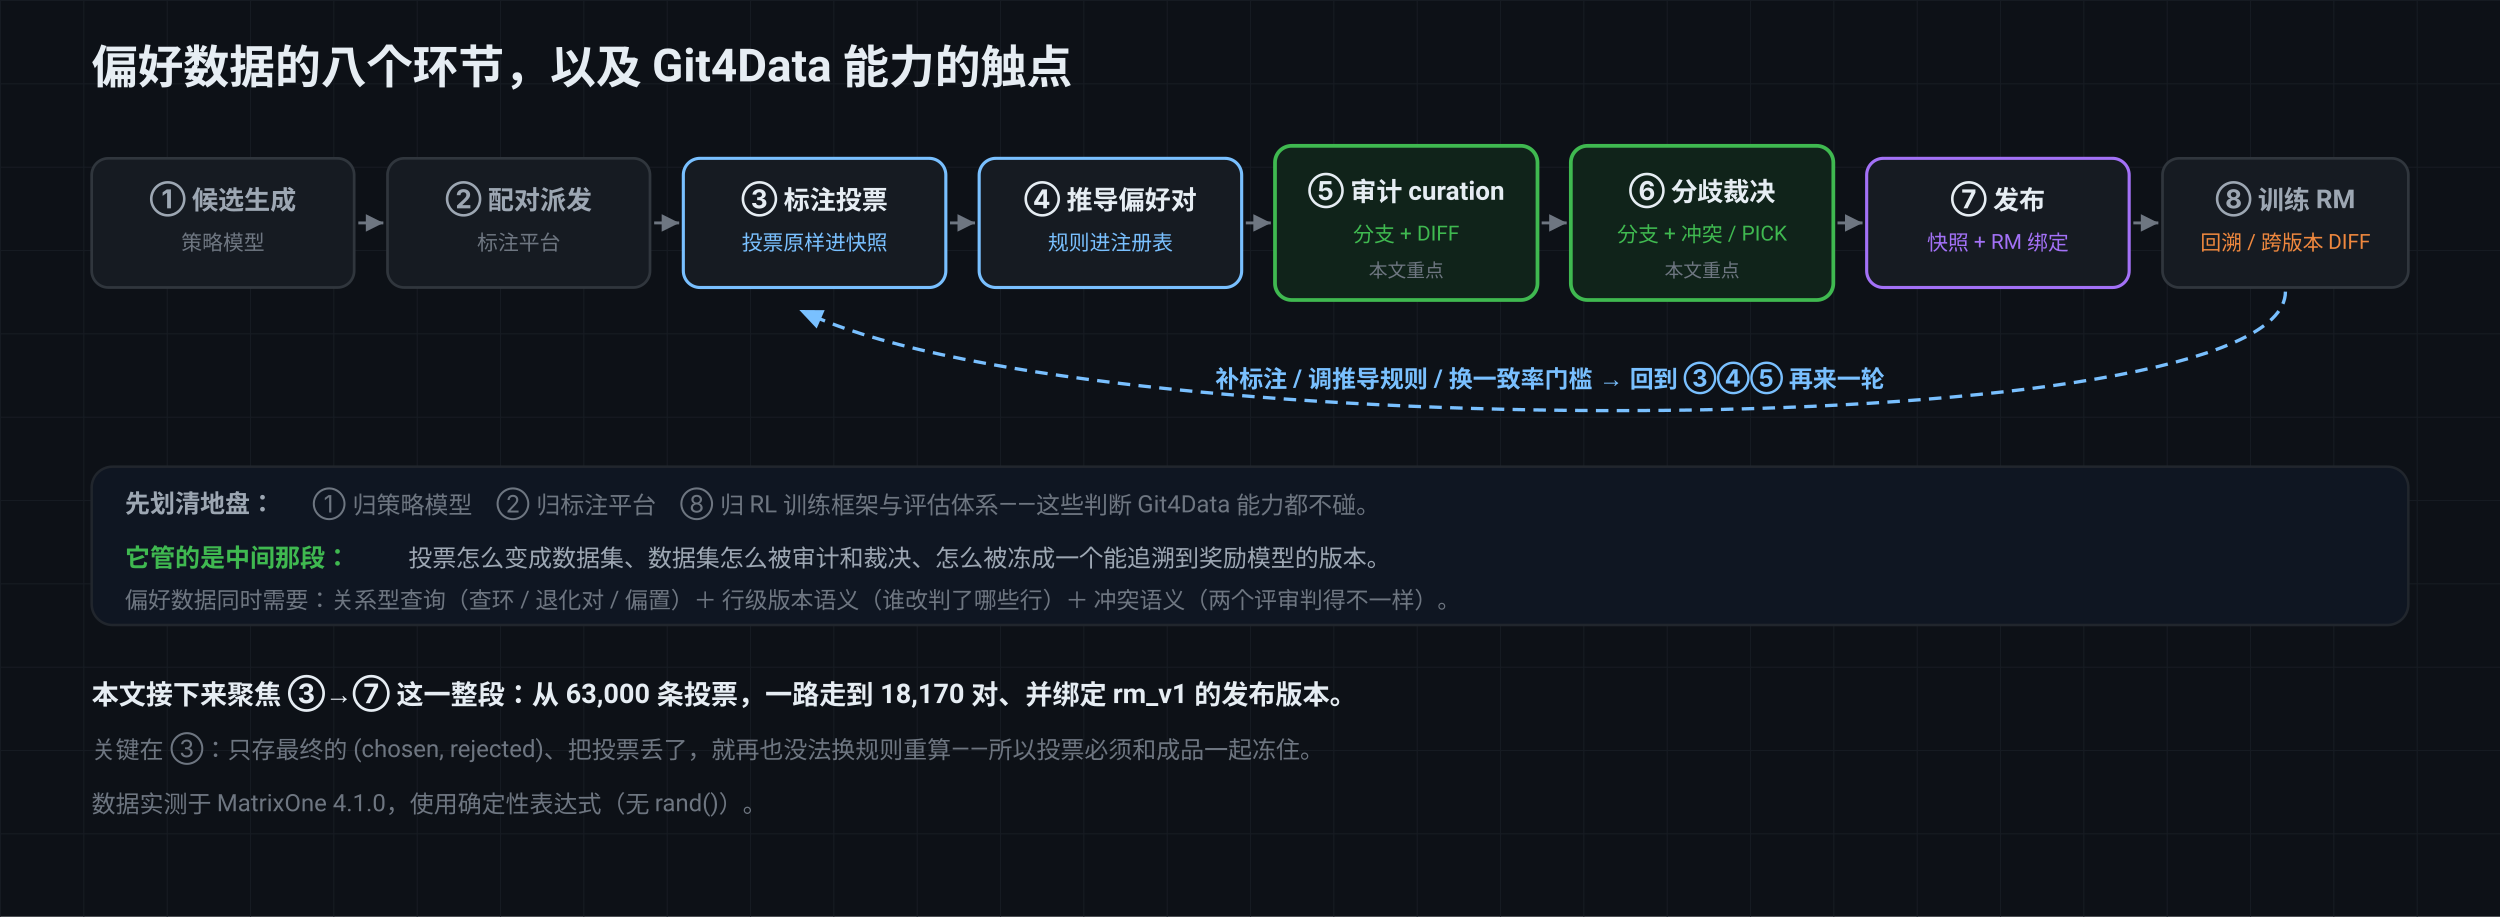
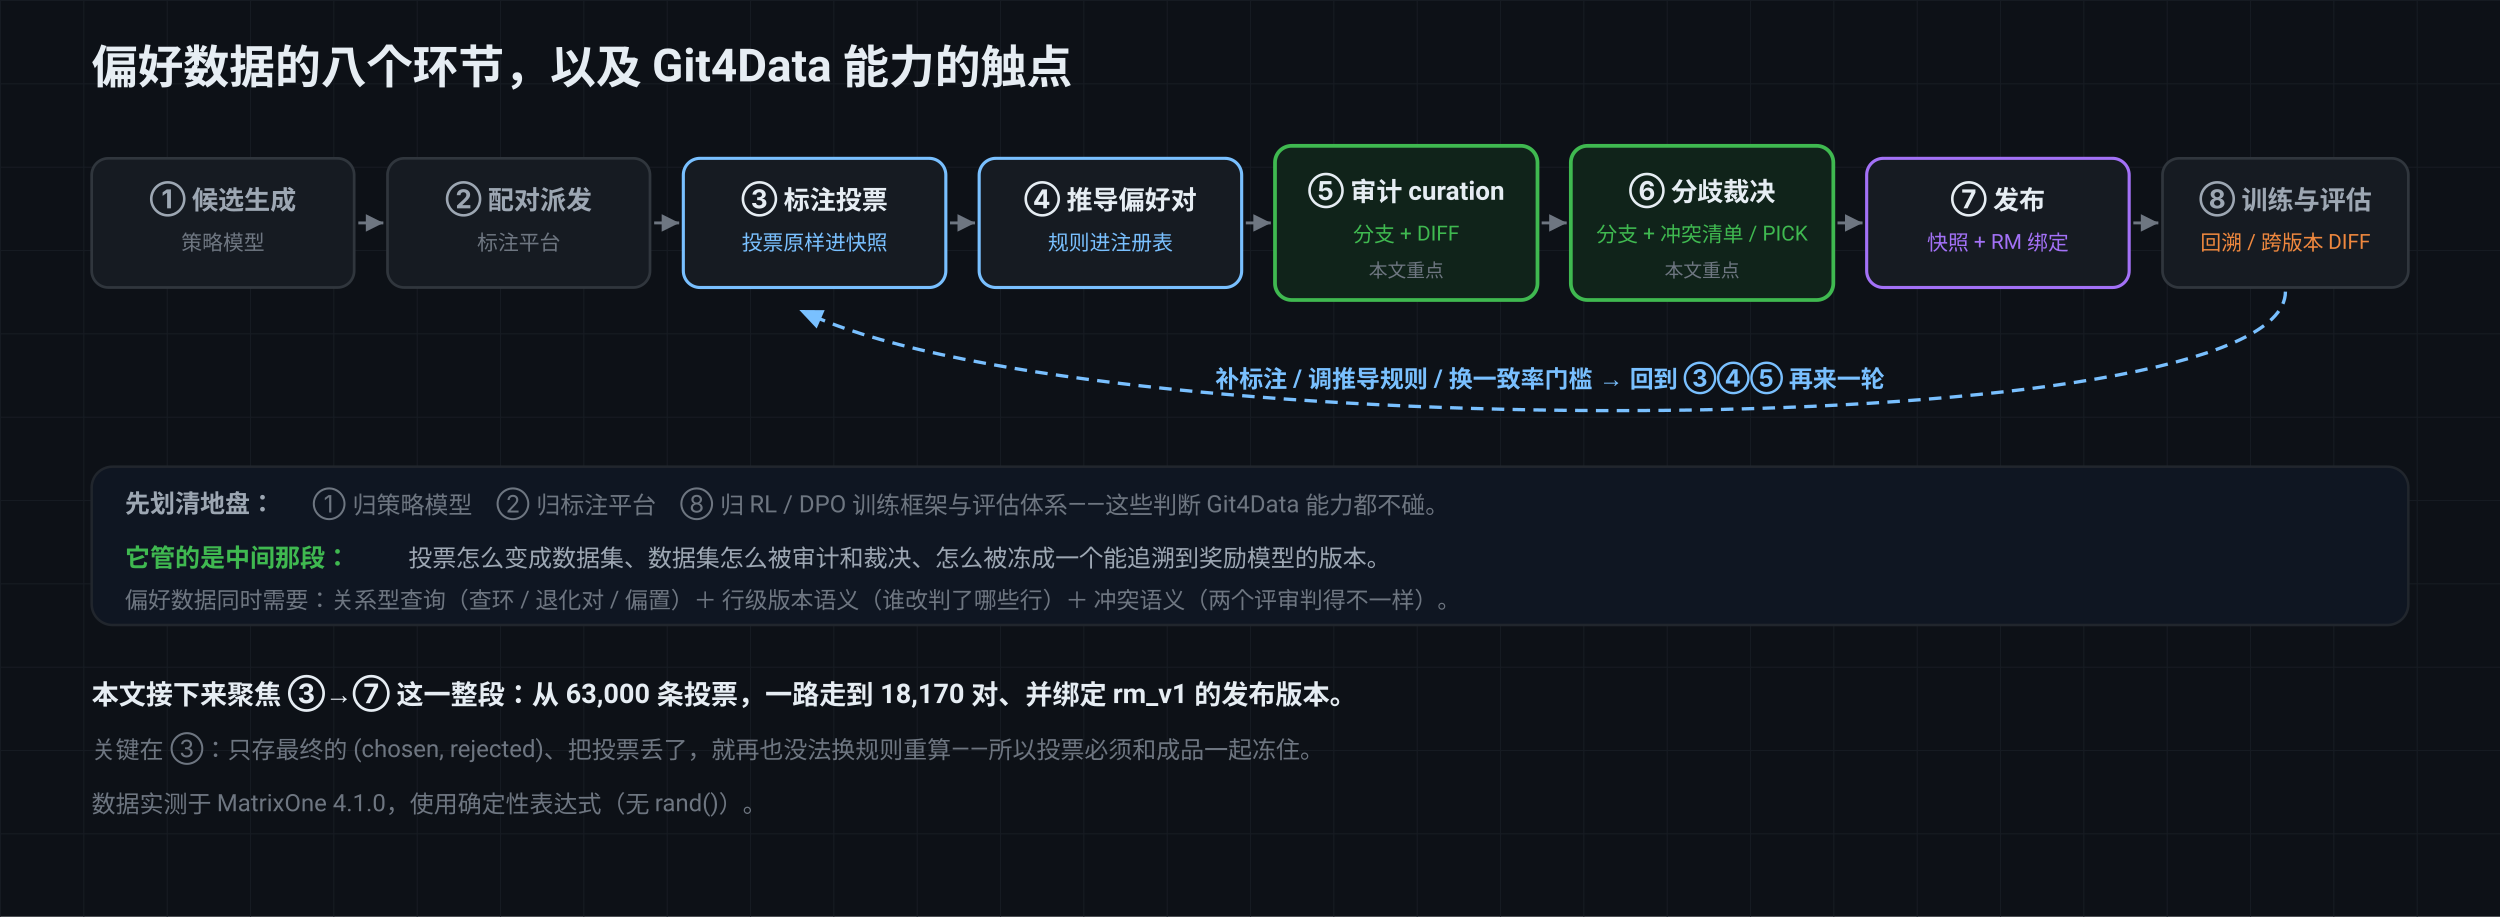
<svg xmlns="http://www.w3.org/2000/svg" viewBox="0 0 1200 440" font-family="-apple-system,'Segoe UI',Roboto,'PingFang SC','Microsoft YaHei',Arial,sans-serif">
  <defs>
    <pattern id="g" width="40" height="40" patternUnits="userSpaceOnUse">
      <path d="M40 0H0V40" fill="none" stroke="#161B22" stroke-width="1" />
    </pattern>
    <marker id="a" markerWidth="8" markerHeight="8" refX="6" refY="3" orient="auto">
      <path d="M0 0L6 3L0 6Z" fill="#6E7681" />
    </marker>
    <marker id="al" markerWidth="9" markerHeight="9" refX="2" refY="3" orient="auto">
      <path d="M0 0L7 3L0 6Z" fill="#79C0FF" />
    </marker>
  </defs>
  <rect width="1200" height="440" fill="#0D1117" />
  <rect width="1200" height="440" fill="url(#g)" />
  <text x="44" y="40" fill="#E6EDF3" font-size="22" font-weight="700">偏好数据的八个环节，以及 Git4Data 能力的触点</text>
  <g>
    <rect x="44" y="76" width="126" height="62" rx="8" fill="#161B22" stroke="#30363D" stroke-width="1.3" />
    <text x="107" y="100" fill="#9DA7B3" font-size="12.5" text-anchor="middle" font-weight="700">① 候选生成</text>
    <text x="107" y="120" fill="#6E7681" font-size="10" text-anchor="middle">策略模型</text>
    <rect x="186" y="76" width="126" height="62" rx="8" fill="#161B22" stroke="#30363D" stroke-width="1.3" />
    <text x="249" y="100" fill="#9DA7B3" font-size="12.5" text-anchor="middle" font-weight="700">② 配对派发</text>
    <text x="249" y="120" fill="#6E7681" font-size="10" text-anchor="middle">标注平台</text>
    <rect x="328" y="76" width="126" height="62" rx="8" fill="#161B22" stroke="#79C0FF" stroke-width="1.5" />
    <text x="391" y="100" fill="#E6EDF3" font-size="12.5" text-anchor="middle" font-weight="700">③ 标注投票</text>
    <text x="391" y="120" fill="#79C0FF" font-size="10" text-anchor="middle">投票原样进快照</text>
    <rect x="470" y="76" width="126" height="62" rx="8" fill="#161B22" stroke="#79C0FF" stroke-width="1.5" />
    <text x="533" y="100" fill="#E6EDF3" font-size="12.5" text-anchor="middle" font-weight="700">④ 推导偏好对</text>
    <text x="533" y="120" fill="#79C0FF" font-size="10" text-anchor="middle">规则进注册表</text>
    <rect x="612" y="70" width="126" height="74" rx="8" fill="#10231A" stroke="#3FB950" stroke-width="1.8" />
    <text x="675" y="96" fill="#E6EDF3" font-size="12.5" text-anchor="middle" font-weight="700">⑤ 审计 curation</text>
    <text x="675" y="116" fill="#3FB950" font-size="10" text-anchor="middle">分支 + DIFF</text>
    <text x="675" y="133" fill="#6E7681" font-size="9" text-anchor="middle">本文重点</text>
    <rect x="754" y="70" width="126" height="74" rx="8" fill="#10231A" stroke="#3FB950" stroke-width="1.8" />
    <text x="817" y="96" fill="#E6EDF3" font-size="12.5" text-anchor="middle" font-weight="700">⑥ 分歧裁决</text>
-     <text x="817" y="116" fill="#3FB950" font-size="10" text-anchor="middle">分支 + 冲突 / PICK</text>
+     <text x="817" y="116" fill="#3FB950" font-size="10" text-anchor="middle">分支 + 冲突清单 / PICK</text>
    <text x="817" y="133" fill="#6E7681" font-size="9" text-anchor="middle">本文重点</text>
    <rect x="896" y="76" width="126" height="62" rx="8" fill="#161B22" stroke="#A371F7" stroke-width="1.5" />
    <text x="959" y="100" fill="#E6EDF3" font-size="12.5" text-anchor="middle" font-weight="700">⑦ 发布</text>
    <text x="959" y="120" fill="#A371F7" font-size="10" text-anchor="middle">快照 + RM 绑定</text>
    <rect x="1038" y="76" width="118" height="62" rx="8" fill="#161B22" stroke="#30363D" stroke-width="1.3" />
-     <text x="1097" y="100" fill="#9DA7B3" font-size="12.5" text-anchor="middle" font-weight="700">⑧ 训练 RM</text>
+     <text x="1097" y="100" fill="#9DA7B3" font-size="12.5" text-anchor="middle" font-weight="700">⑧ 训练与评估</text>
    <text x="1097" y="120" fill="#F0883E" font-size="10" text-anchor="middle">回溯 / 跨版本 DIFF</text>
  </g>
  <g stroke="#6E7681" stroke-width="1.4">
    <line x1="172" y1="107" x2="184" y2="107" marker-end="url(#a)" />
    <line x1="314" y1="107" x2="326" y2="107" marker-end="url(#a)" />
    <line x1="456" y1="107" x2="468" y2="107" marker-end="url(#a)" />
    <line x1="598" y1="107" x2="610" y2="107" marker-end="url(#a)" />
    <line x1="740" y1="107" x2="752" y2="107" marker-end="url(#a)" />
    <line x1="882" y1="107" x2="894" y2="107" marker-end="url(#a)" />
    <line x1="1024" y1="107" x2="1036" y2="107" marker-end="url(#a)" />
  </g>
  <path d="M1097 140 C 1097 214, 533 214, 391 152" fill="none" stroke="#79C0FF" stroke-width="1.6" stroke-dasharray="6 4" marker-end="url(#al)" />
  <text x="744" y="186" fill="#79C0FF" font-size="11.5" text-anchor="middle" font-weight="700">补标注 / 调推导规则 / 换一致率门槛 → 回到 ③④⑤ 再来一轮</text>
  <rect x="44" y="224" width="1112" height="76" rx="10" fill="#0F1622" stroke="#21262D" stroke-width="1.2" />
  <text x="60" y="246" fill="#9DA7B3" font-size="12" font-weight="700">先划清地盘：</text>
-   <text x="150" y="246" fill="#6E7681" font-size="11.5">① 归策略模型　② 归标注平台　⑧ 归 RL 训练框架与评估体系——这些判断 Git4Data 能力都不碰。</text>
+   <text x="150" y="246" fill="#6E7681" font-size="11.5">① 归策略模型　② 归标注平台　⑧ 归 RL / DPO 训练框架与评估体系——这些判断 Git4Data 能力都不碰。</text>
  <text x="60" y="272" fill="#3FB950" font-size="12" font-weight="700">它管的是中间那段：</text>
  <text x="196" y="272" fill="#9DA7B3" font-size="11.5">投票怎么变成数据集、数据集怎么被审计和裁决、怎么被冻成一个能追溯到奖励模型的版本。</text>
  <text x="60" y="292" fill="#6E7681" font-size="11">偏好数据同时需要：关系型查询（查环 / 退化对 / 偏置）＋ 行级版本语义（谁改判了哪些行）＋ 冲突语义（两个评审判得不一样）。</text>
  <text x="44" y="338" fill="#E6EDF3" font-size="13" font-weight="700">本文接下来聚焦 ③→⑦ 这一整段：从 63,000 条投票，一路走到 18,170 对、并绑定 rm_v1 的发布版本。</text>
  <text x="44" y="364" fill="#6E7681" font-size="11.5">关键在 ③：只存最终的 (chosen, rejected)、把投票丢了，就再也没法换规则重算——所以投票必须和成品一起冻住。</text>
  <text x="44" y="390" fill="#6E7681" font-size="11.5">数据实测于 MatrixOne 4.1.0，使用确定性表达式（无 rand()）。</text>
</svg>
